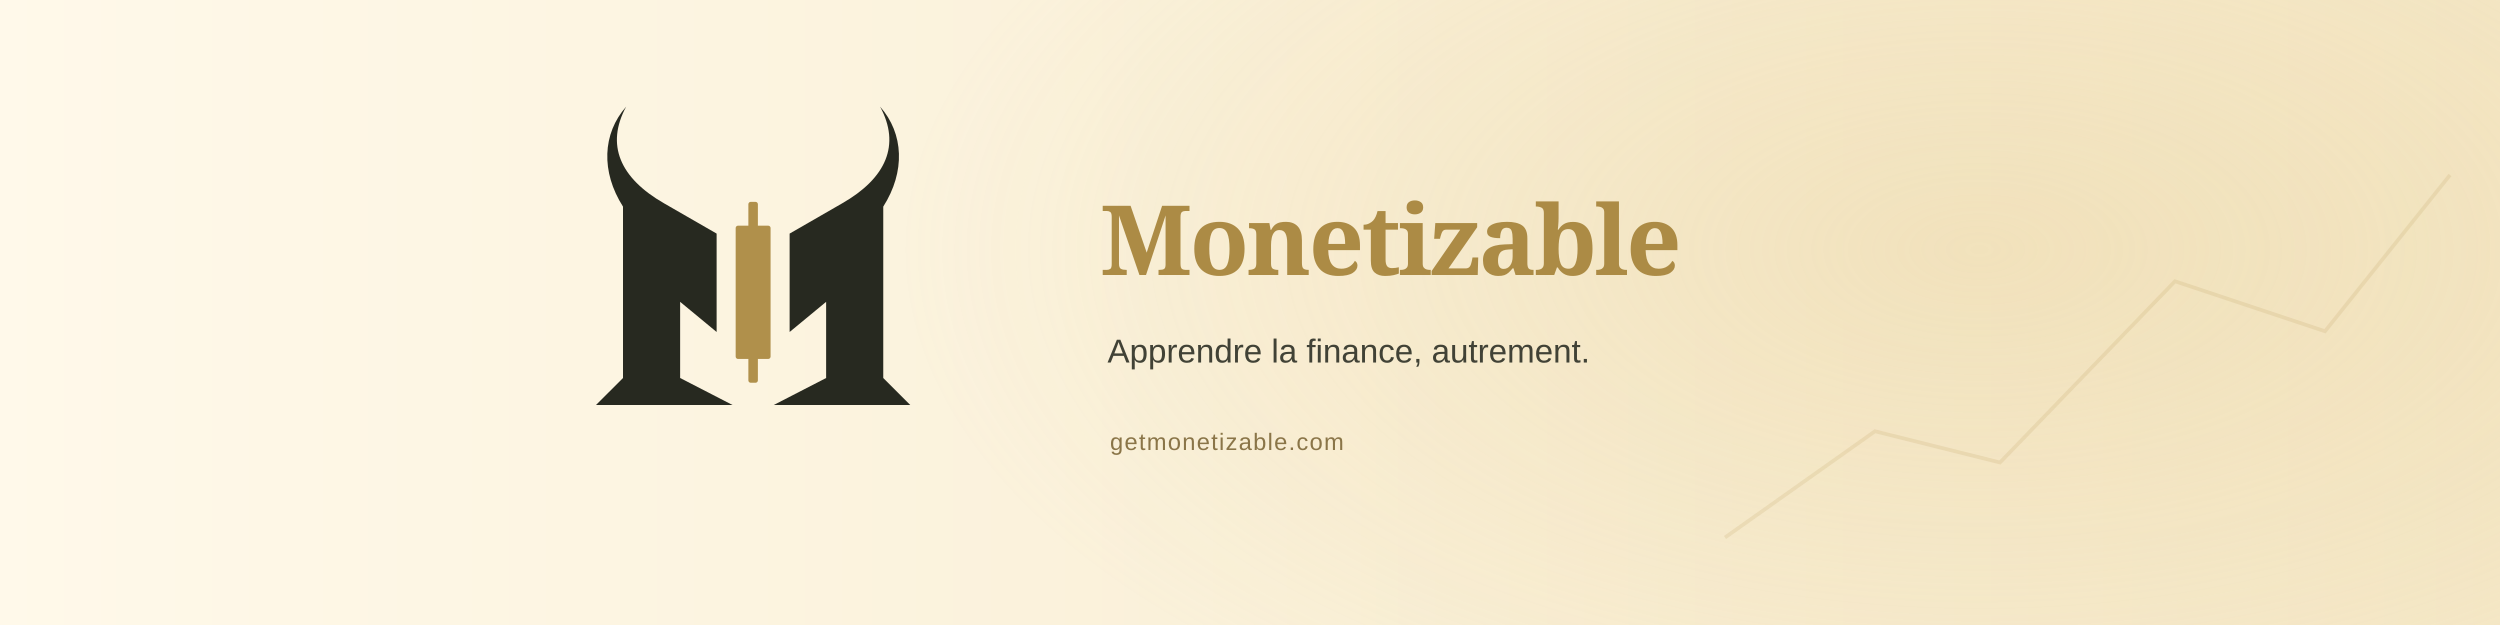
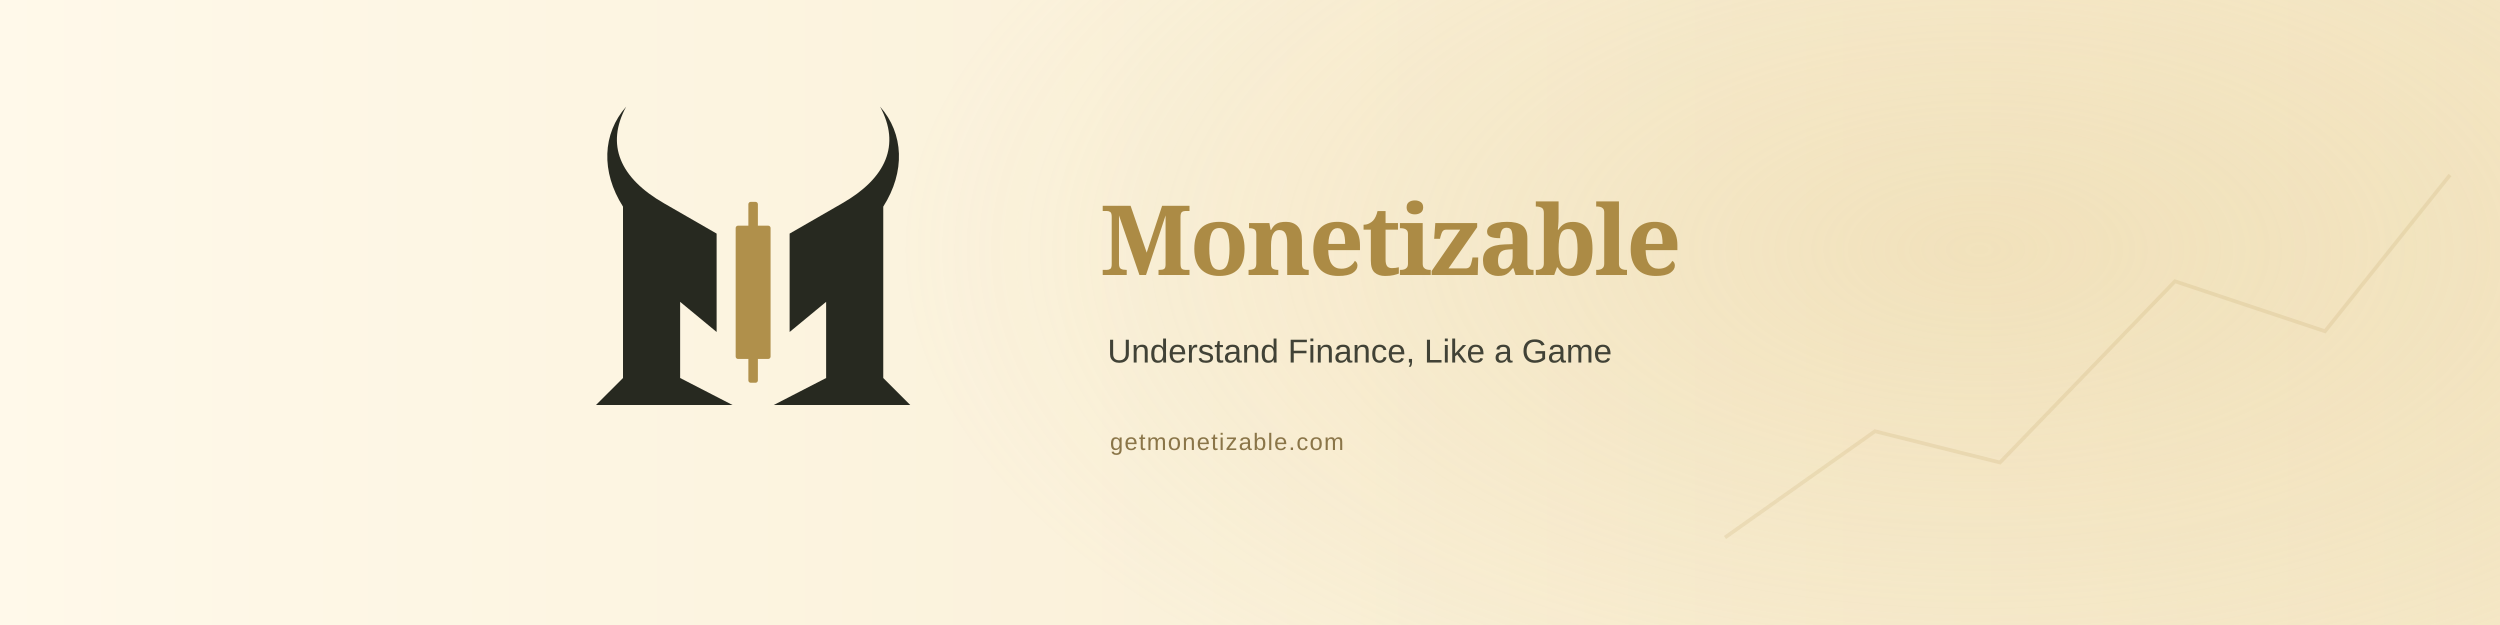
<svg xmlns="http://www.w3.org/2000/svg" width="1584" height="396" viewBox="0 0 1584 396">
  <defs>
    <linearGradient id="cream">
      <stop stop-color="#FFF9EA" />
      <stop offset="1" stop-color="#F5E8C8" />
    </linearGradient>
    <radialGradient id="glow">
      <stop stop-color="#E6CF98" stop-opacity=".35" />
      <stop offset="1" stop-color="#E6CF98" stop-opacity="0" />
    </radialGradient>
  </defs>
  <rect width="1584" height="396" fill="url(#cream)" />
  <ellipse cx="1251.36" cy="158.4" rx="681.12" ry="356.4" fill="url(#glow)" />
  <path d="M1092.96 340.56L1188 273.24L1267.2 293.04L1378.08 178.2L1473.12 209.88L1552.32 110.88" stroke="#B0904B" stroke-opacity=".16" stroke-width="2.376" fill="none" />
  <g transform="translate(348.48 51.48) scale(1.005469)">
    <g fill="#272920">
      <path d="M48 16C35 40 44 61 72 77L105 96V158L82 139V187L115 204H29L46 187V79C32 57 33 33 48 16Z" />
      <path d="M208 16C221 40 212 61 184 77L151 96V158L174 139V187L141 204H227L210 187V79C224 57 223 33 208 16Z" />
    </g>
    <g fill="#B0904B">
      <rect x="117" y="91" width="22" height="84" rx="1.5" />
      <rect x="125" y="76" width="6" height="114" rx="1.5" />
    </g>
  </g>
  <text x="696.96" y="174.24" font-family="Georgia,serif" font-size="61.38" font-weight="bold" fill="#AC8B45" letter-spacing="-1.584">Monetizable</text>
-   <text x="701.712" y="229.68" font-family="Arial, sans-serif" font-size="20.988" fill="#414236">Apprendre la finance, autrement.</text>
+   <text x="701.712" y="229.68" font-family="Arial, sans-serif" font-size="20.988" fill="#414236">Understand Finance, Like a Game</text>
  <text x="703.296" y="285.12" font-family="Arial, sans-serif" font-size="15.048" letter-spacing="0.792" fill="#8A7548">getmonetizable.com</text>
</svg>
